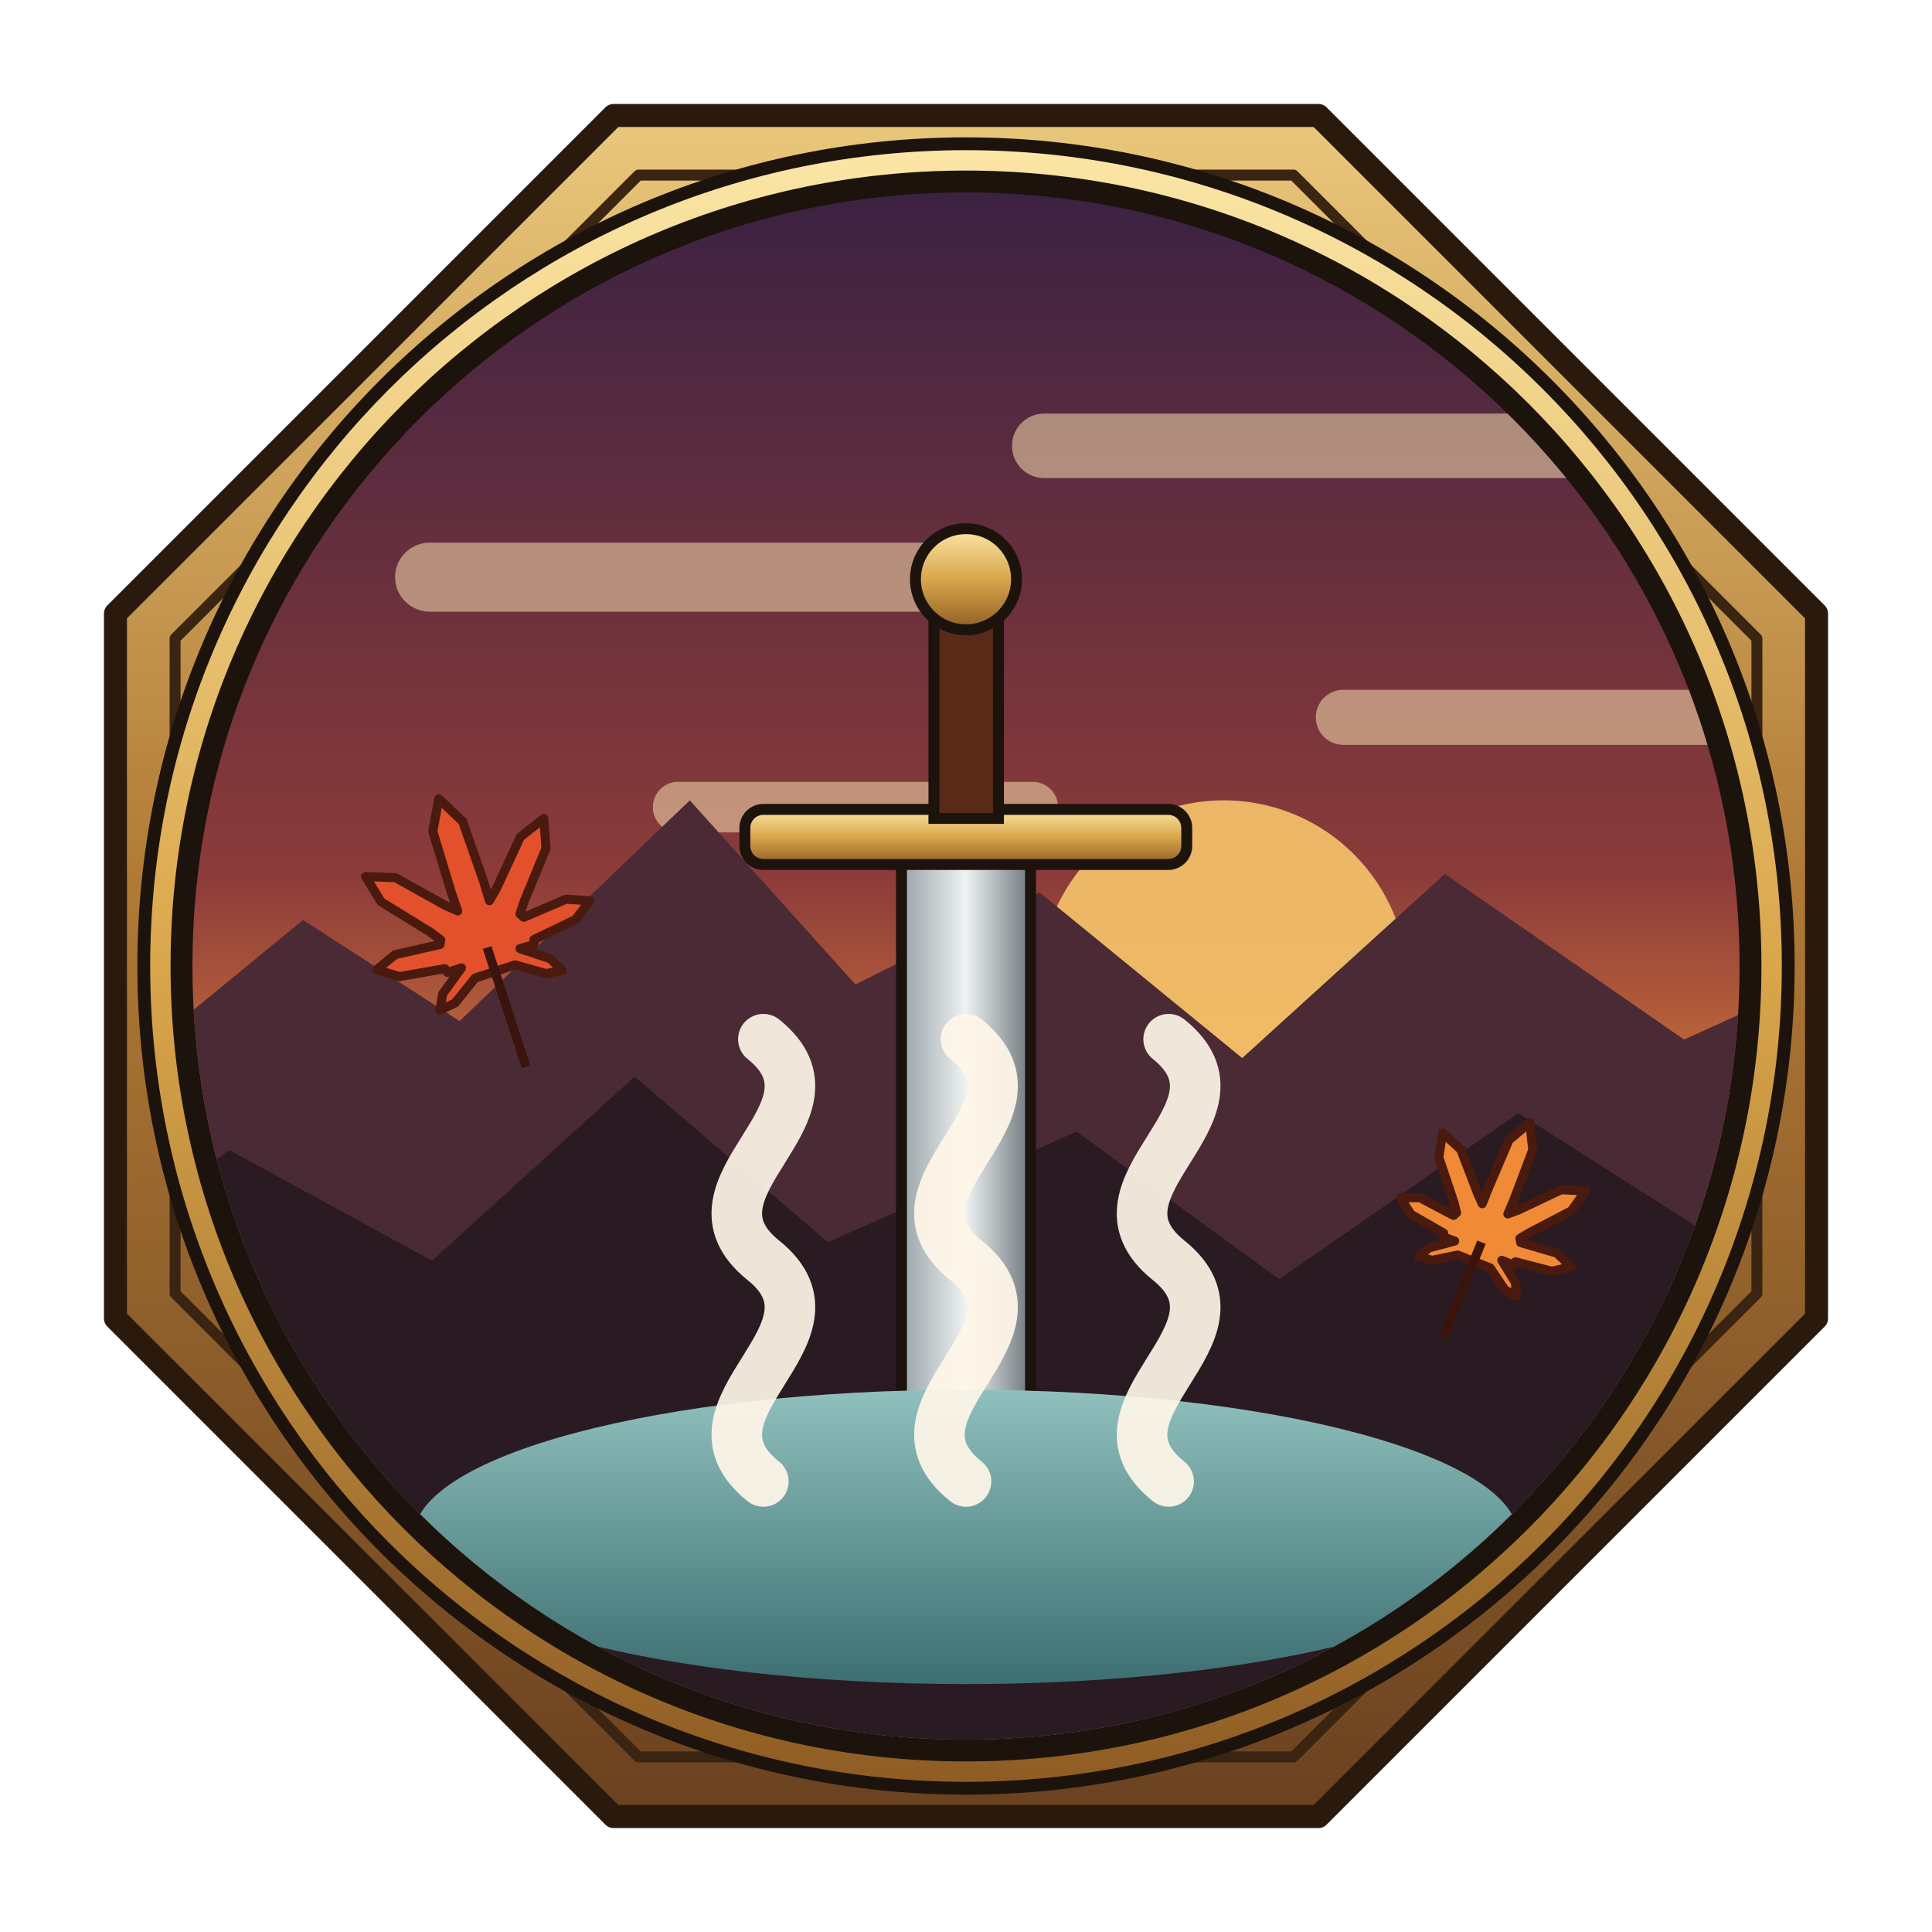
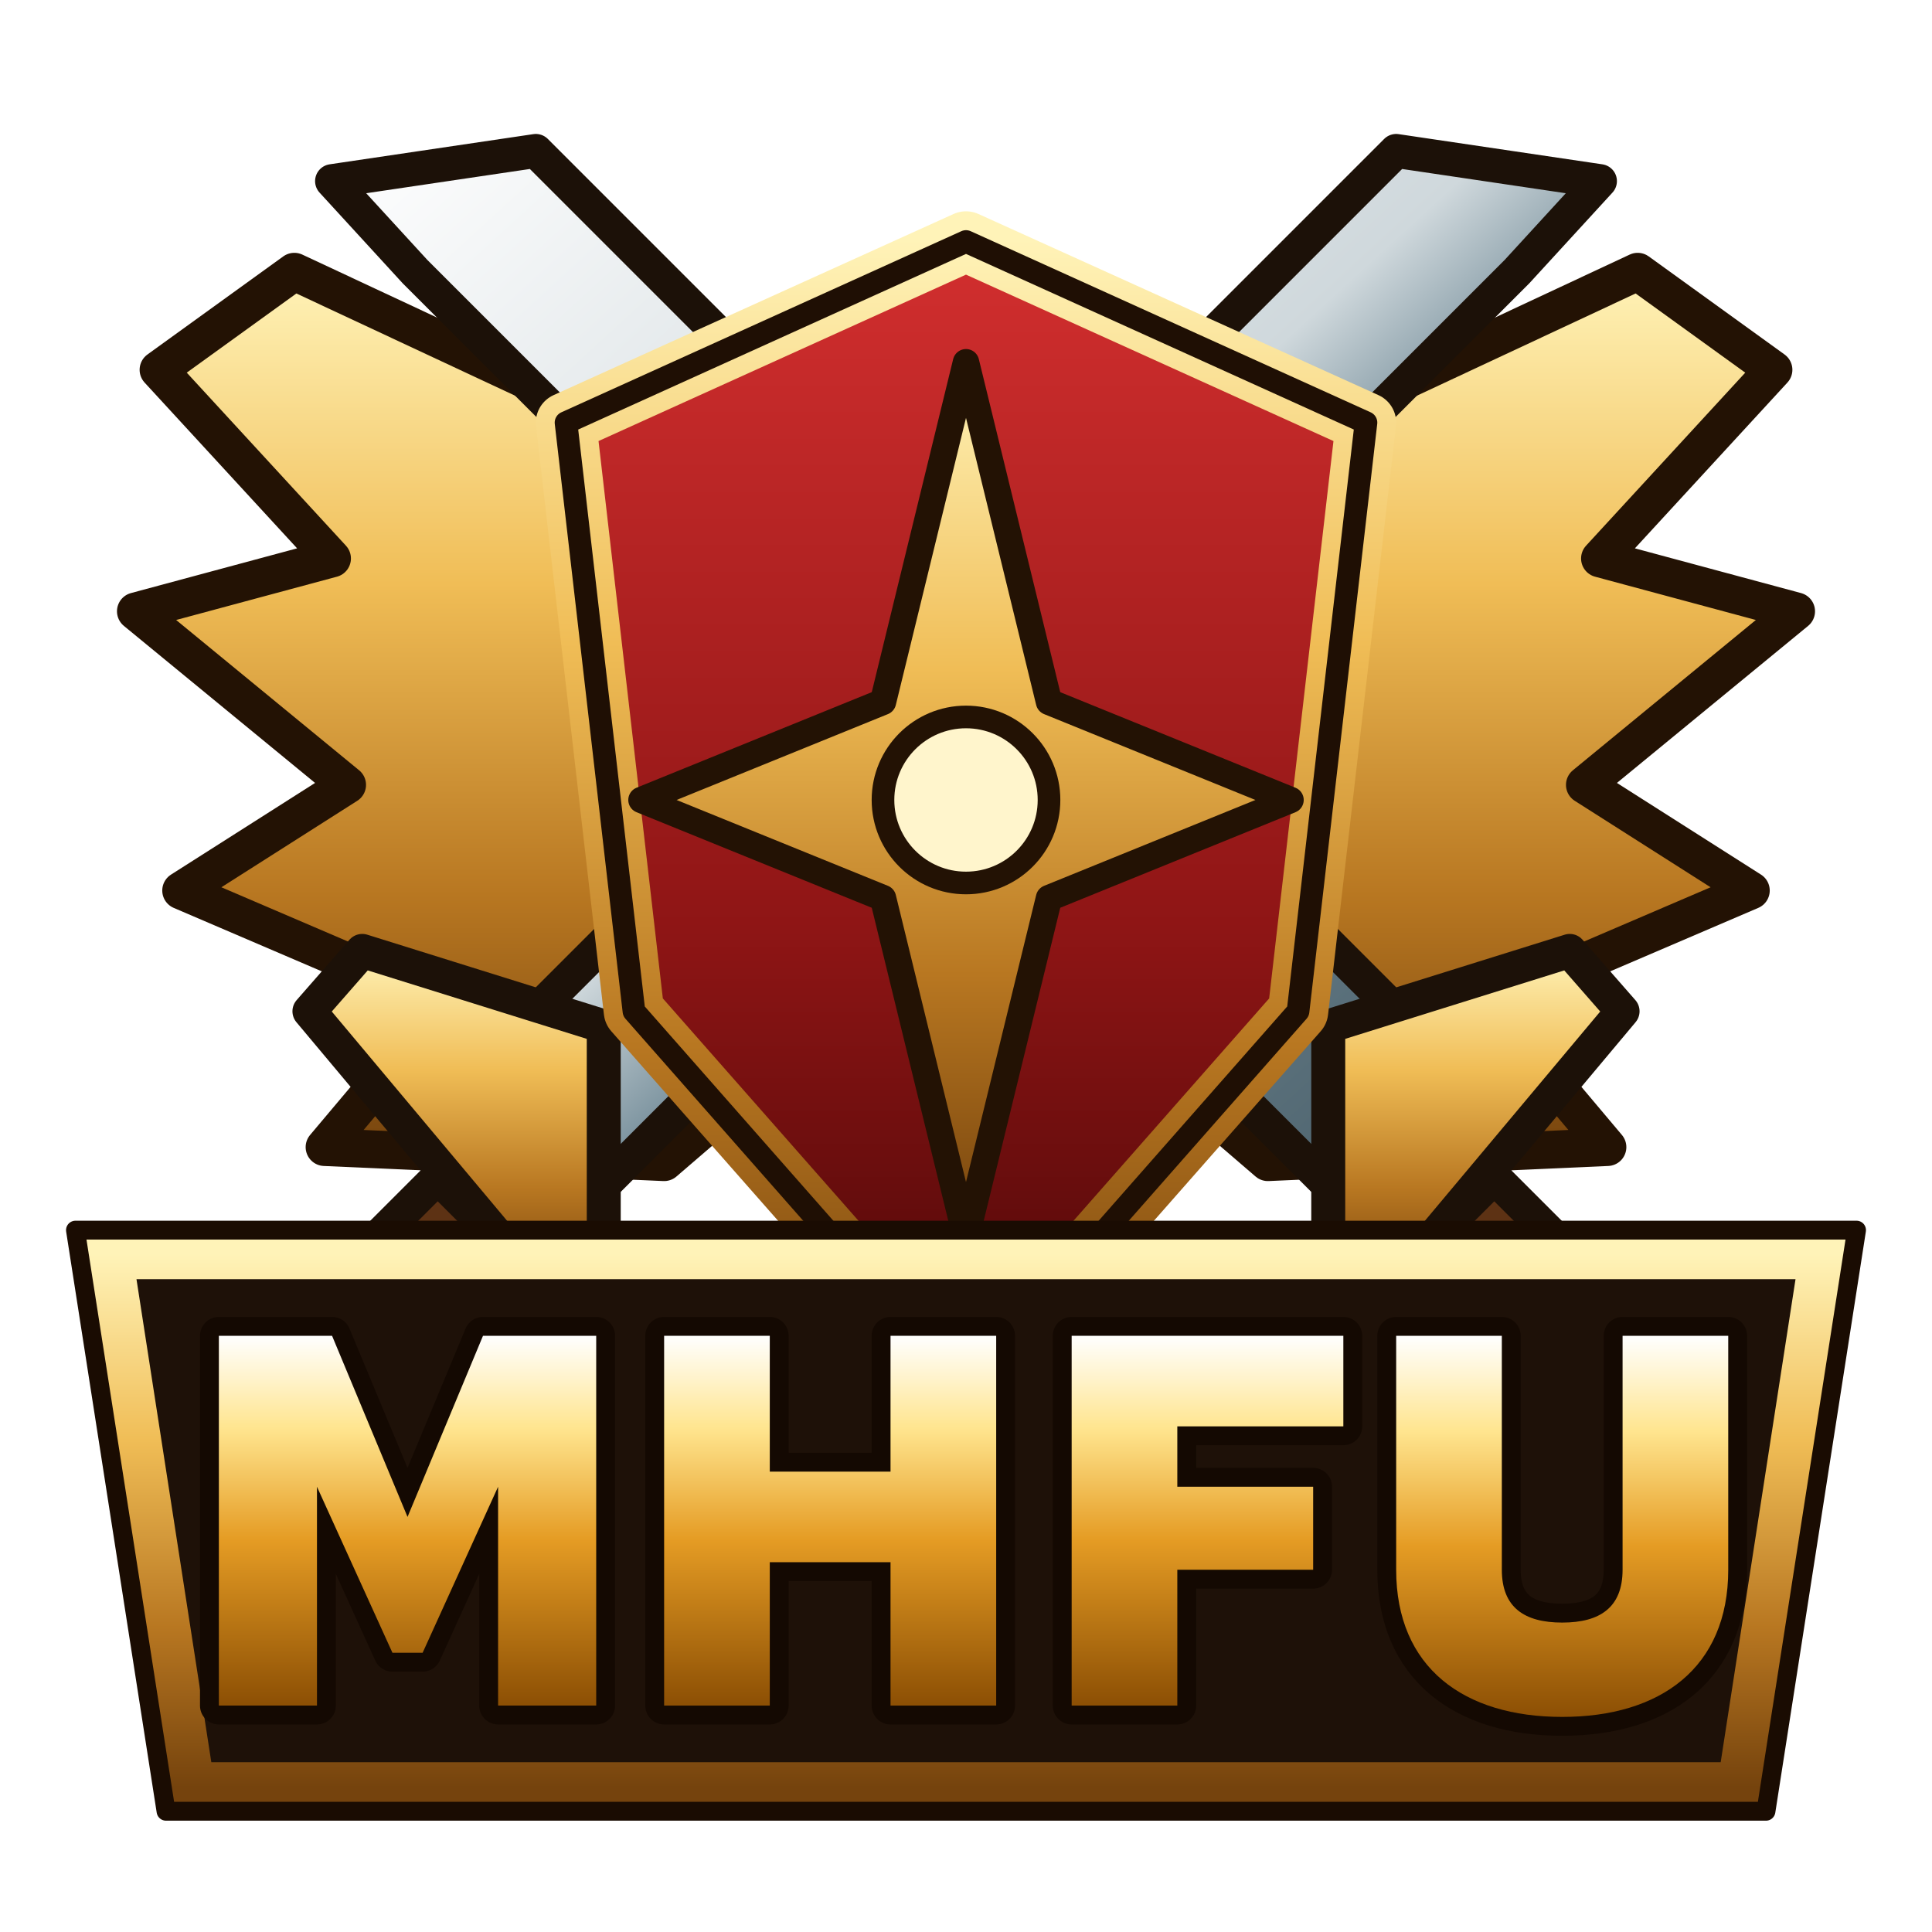
<svg xmlns="http://www.w3.org/2000/svg" viewBox="0 0 512 512" width="512" height="512">
  <defs>
-     <linearGradient id="bronze" x1="0" y1="0" x2="0" y2="1">
-       <stop offset="0" stop-color="#e9c77a" />
-       <stop offset="0.45" stop-color="#b07a36" />
-       <stop offset="1" stop-color="#6b4220" />
+     <linearGradient id="gold" x1="0" y1="0" x2="0" y2="1">
+       <stop offset="0" stop-color="#fff3b8" />
+       <stop offset="0.35" stop-color="#f0bd56" />
+       <stop offset="0.7" stop-color="#b87721" />
+       <stop offset="1" stop-color="#75430d" />
    </linearGradient>
-     <linearGradient id="gold" x1="0" y1="0" x2="0" y2="1">
-       <stop offset="0" stop-color="#fbe6a6" />
-       <stop offset="0.5" stop-color="#d9a64b" />
-       <stop offset="1" stop-color="#8f5d24" />
+     <linearGradient id="blade" x1="0" y1="0" x2="1" y2="1">
+       <stop offset="0" stop-color="#ffffff" />
+       <stop offset="0.45" stop-color="#cfd8dc" />
+       <stop offset="0.55" stop-color="#78909c" />
+       <stop offset="1" stop-color="#455a64" />
    </linearGradient>
-     <linearGradient id="sky" x1="0" y1="0" x2="0" y2="1">
-       <stop offset="0" stop-color="#2c1d44" />
-       <stop offset="0.45" stop-color="#8c3b3a" />
-       <stop offset="0.62" stop-color="#e0843a" />
-       <stop offset="1" stop-color="#f3b45c" />
+     <linearGradient id="crimson" x1="0" y1="0" x2="0" y2="1">
+       <stop offset="0" stop-color="#d32f2f" />
+       <stop offset="0.6" stop-color="#8e1515" />
+       <stop offset="1" stop-color="#4a0707" />
    </linearGradient>
-     <linearGradient id="steel" x1="0" y1="0" x2="1" y2="0">
-       <stop offset="0" stop-color="#9aa3a8" />
-       <stop offset="0.5" stop-color="#eef2f2" />
-       <stop offset="1" stop-color="#6f787d" />
-     </linearGradient>
-     <linearGradient id="water" x1="0" y1="0" x2="0" y2="1">
-       <stop offset="0" stop-color="#8fc0bd" />
-       <stop offset="1" stop-color="#3d6f72" />
-     </linearGradient>
-     <filter id="shadow" x="-10%" y="-10%" width="130%" height="140%">
-       <feGaussianBlur in="SourceAlpha" stdDeviation="4" />
-       <feOffset dx="3" dy="5" result="b" />
-       <feFlood flood-color="#120a05" flood-opacity="0.6" />
-       <feComposite in2="b" operator="in" />
-       <feMerge>
-         <feMergeNode />
-         <feMergeNode in="SourceGraphic" />
-       </feMerge>
-     </filter>
-     <linearGradient id="wordmark" x1="0" y1="0" x2="0" y2="1">
-       <stop offset="0" stop-color="#fbe6a6" />
-       <stop offset="0.48" stop-color="#e2b25a" />
-       <stop offset="0.52" stop-color="#b98335" />
-       <stop offset="1" stop-color="#e9c77a" />
+     <linearGradient id="textgold" x1="0" y1="0" x2="0" y2="1">
+       <stop offset="0" stop-color="#ffffff" />
+       <stop offset="0.25" stop-color="#ffe58f" />
+       <stop offset="0.55" stop-color="#e59c24" />
+       <stop offset="1" stop-color="#8c4f04" />
    </linearGradient>
  </defs>
-   <path d="M481.4,349.4 L349.4,481.4 L162.6,481.4 L30.6,349.4 L30.6,162.6 L162.6,30.6 L349.4,30.6 L481.4,162.6 Z" fill="url(#bronze)" stroke="#2a1a0e" stroke-width="6.1" stroke-linejoin="round" />
-   <path d="M465.6,342.8 L342.8,465.6 L169.2,465.6 L46.4,342.8 L46.4,169.2 L169.2,46.4 L342.8,46.4 L465.6,169.2 Z" fill="none" stroke="#3a2412" stroke-width="2.9" stroke-linejoin="round" />
-   <circle cx="256" cy="256" r="219.6" fill="#1c130d" />
-   <circle cx="256" cy="256" r="213.5" fill="none" stroke="url(#gold)" stroke-width="5.4" />
-   <clipPath id="scene">
-     <circle cx="256" cy="256" r="205.0" />
-   </clipPath>
-   <g clip-path="url(#scene)">
-     <rect x="12" y="12" width="488" height="488" fill="url(#sky)" />
-     <circle cx="324.3" cy="260.9" r="48.8" fill="#f6c46a" opacity="0.9" />
-     <rect x="104.7" y="143.8" width="151.3" height="18.3" rx="9.2" fill="#f6dcae" opacity="0.55" />
-     <rect x="268.2" y="109.6" width="170.8" height="17.1" rx="8.5" fill="#f6dcae" opacity="0.55" />
-     <rect x="348.7" y="182.8" width="122.0" height="14.6" rx="7.3" fill="#f6dcae" opacity="0.55" />
-     <rect x="173.0" y="207.2" width="107.4" height="13.4" rx="6.7" fill="#f6dcae" opacity="0.55" />
-     <path d="M12.0,500.0 L12.0,299.9 L80.3,243.8 L121.8,270.6 L182.8,212.1 L226.7,260.9 L275.5,236.5 L329.2,280.4 L382.9,231.6 L446.3,275.5 L500.0,251.1 L500.0,500.0 Z" fill="#4a2a35" />
-     <path d="M12.0,500.0 L12.0,339.0 L60.8,304.8 L114.5,334.1 L168.2,285.3 L219.4,329.2 L285.3,299.9 L339.0,339.0 L402.4,295.0 L456.1,329.2 L500.0,309.7 L500.0,500.0 Z" fill="#2a1a22" />
-     <path d="M238.9,226.7 L273.1,226.7 L273.1,397.5 L256.0,417.0 L238.9,397.5 Z" fill="url(#steel)" stroke="#1c130d" stroke-width="2.9" />
-     <rect x="197.4" y="214.5" width="117.1" height="14.6" rx="4.9" fill="url(#gold)" stroke="#1c130d" stroke-width="2.9" />
-     <rect x="247.5" y="160.8" width="17.1" height="56.1" fill="#5a2a18" stroke="#1c130d" stroke-width="2.9" />
-     <circle cx="256.0" cy="153.5" r="13.4" fill="url(#gold)" stroke="#1c130d" stroke-width="2.9" />
-     <ellipse cx="256.0" cy="407.3" rx="146.4" ry="39.0" fill="url(#water)" />
-     <path d="M202.3,392.6 c-24.4,-19.5 24.4,-39.0 0,-58.6 s24.4,-39.0 0,-58.6" fill="none" stroke="#fff6e8" stroke-width="13.4" stroke-linecap="round" opacity="0.92" />
-     <path d="M256.0,392.6 c-24.4,-19.5 24.4,-39.0 0,-58.6 s24.4,-39.0 0,-58.6" fill="none" stroke="#fff6e8" stroke-width="13.4" stroke-linecap="round" opacity="0.92" />
-     <path d="M309.7,392.6 c-24.4,-19.5 24.4,-39.0 0,-58.6 s24.4,-39.0 0,-58.6" fill="none" stroke="#fff6e8" stroke-width="13.4" stroke-linecap="round" opacity="0.92" />
-     <path d="M125.9,259.2 L120.6,265.8 L116.6,267.7 L117.3,263.4 L122.3,256.5 L118.6,257.7 L117.9,256.7 L105.9,258.8 L99.8,257.0 L104.7,253.0 L116.6,250.3 L116.8,249.1 L114.0,247.0 L101.0,239.0 L96.9,232.3 L104.8,232.6 L118.1,240.0 L121.3,241.4 L119.6,236.5 L114.7,220.3 L116.3,211.7 L122.6,217.7 L128.2,233.7 L129.7,238.7 L131.5,235.6 L137.9,221.8 L144.1,216.9 L144.7,224.8 L138.9,238.9 L137.8,242.2 L138.8,243.1 L150.0,238.3 L156.3,238.7 L152.5,243.7 L141.5,249.0 L141.5,250.3 L137.8,251.4 L145.9,254.1 L149.0,257.2 L144.7,258.0 L136.5,255.7 Z" fill="#e2512c" stroke="#4a1a0e" stroke-width="2.4" stroke-linejoin="round" />
-     <path d="M129.1,251.1 L139.4,282.7" stroke="#3a140c" stroke-width="2.4" />
-     <path d="M386.3,332.6 L379.5,334.0 L376.0,333.0 L378.7,330.7 L385.5,328.9 L382.5,327.8 L382.6,326.8 L373.9,321.8 L371.1,317.4 L376.3,317.4 L385.2,322.1 L386.0,321.4 L385.3,318.6 L381.3,306.7 L382.3,300.2 L387.1,304.6 L391.6,316.3 L392.8,319.0 L394.4,315.0 L399.9,302.1 L405.4,297.5 L406.2,304.7 L401.3,317.7 L399.6,321.7 L402.3,320.7 L413.7,315.3 L420.2,315.6 L416.4,320.9 L405.3,326.7 L402.8,328.2 L403.0,329.3 L412.6,332.1 L416.4,335.7 L411.3,336.9 L401.6,334.4 L400.9,335.2 L398.0,334.0 L401.6,339.9 L401.9,343.5 L398.8,341.8 L394.9,336.0 Z" fill="#f08a36" stroke="#4a1a0e" stroke-width="2.4" stroke-linejoin="round" />
-     <path d="M392.6,329.2 L382.4,354.5" stroke="#3a140c" stroke-width="2.4" />
+   <path d="M256,190 L170,115 L78,72 L42,98 L88,148 L36,162 L92,208 L48,236 L118,266 L86,304 L176,308 L226,265 Z" fill="url(#gold)" stroke="#231204" stroke-width="10" stroke-linejoin="round" />
+   <path d="M256,190 L342,115 L434,72 L470,98 L424,148 L476,162 L420,208 L464,236 L394,266 L426,304 L336,308 L286,265 Z" fill="url(#gold)" stroke="#231204" stroke-width="10" stroke-linejoin="round" />
+   <g stroke="#1c1108" stroke-width="9" stroke-linejoin="round">
+     <path d="M88,48 L142,40 L398,296 L366,328 L110,72 Z" fill="url(#blade)" />
+     <path d="M352,272 L416,252 L430,268 L368,342 L352,326 Z" fill="url(#gold)" />
+     <path d="M396,312 L454,370 L434,390 L376,332 Z" fill="#5d3214" />
+     <path d="M424,48 L370,40 L114,296 L146,328 L402,72 Z" fill="url(#blade)" />
+     <path d="M160,272 L96,252 L82,268 L144,342 L160,326 Z" fill="url(#gold)" />
+     <path d="M116,312 L58,370 L78,390 L136,332 Z" fill="#5d3214" />
+   </g>
+   <path d="M256,64 L362,112 L344,268 L256,368 L168,268 L150,112 Z" fill="url(#crimson)" stroke="url(#gold)" stroke-width="16" stroke-linejoin="round" />
+   <path d="M256,64 L362,112 L344,268 L256,368 L168,268 L150,112 Z" fill="none" stroke="#1f0f04" stroke-width="6" stroke-linejoin="round" />
+   <path d="M256,96 L278,186 L342,212 L278,238 L256,328 L234,238 L170,212 L234,186 Z" fill="url(#gold)" stroke="#231204" stroke-width="7" stroke-linejoin="round" />
+   <circle cx="256" cy="212" r="22" fill="#fff5cc" stroke="#231204" stroke-width="6" />
+   <path d="M28,332 L484,332 L462,474 L50,474 Z" fill="#1e1108" stroke="url(#gold)" stroke-width="14" stroke-linejoin="round" />
+   <path d="M20,326 L492,326 L468,480 L44,480 Z" fill="none" stroke="#1a0c02" stroke-width="5" stroke-linejoin="round" />
+   <g fill="url(#textgold)" stroke="#140902" stroke-width="10" stroke-linejoin="round" paint-order="stroke fill">
+     <path d="M58,452 L58,354 L88,354 L108,402 L128,354 L158,354 L158,452 L132,452 L132,394 L112,438 L104,438 L84,394 L84,452 Z" />
+     <path d="M176,452 L176,354 L204,354 L204,390 L236,390 L236,354 L264,354 L264,452 L236,452 L236,414 L204,414 L204,452 Z" />
+     <path d="M284,452 L284,354 L356,354 L356,378 L312,378 L312,394 L348,394 L348,416 L312,416 L312,452 Z" />
+     <path d="M370,354 L398,354 L398,416 C398,426 404,430 414,430 C424,430 430,426 430,416 L430,354 L458,354 L458,416 C458,442 440,455 414,455 C388,455 370,442 370,416 Z" />
  </g>
</svg>
